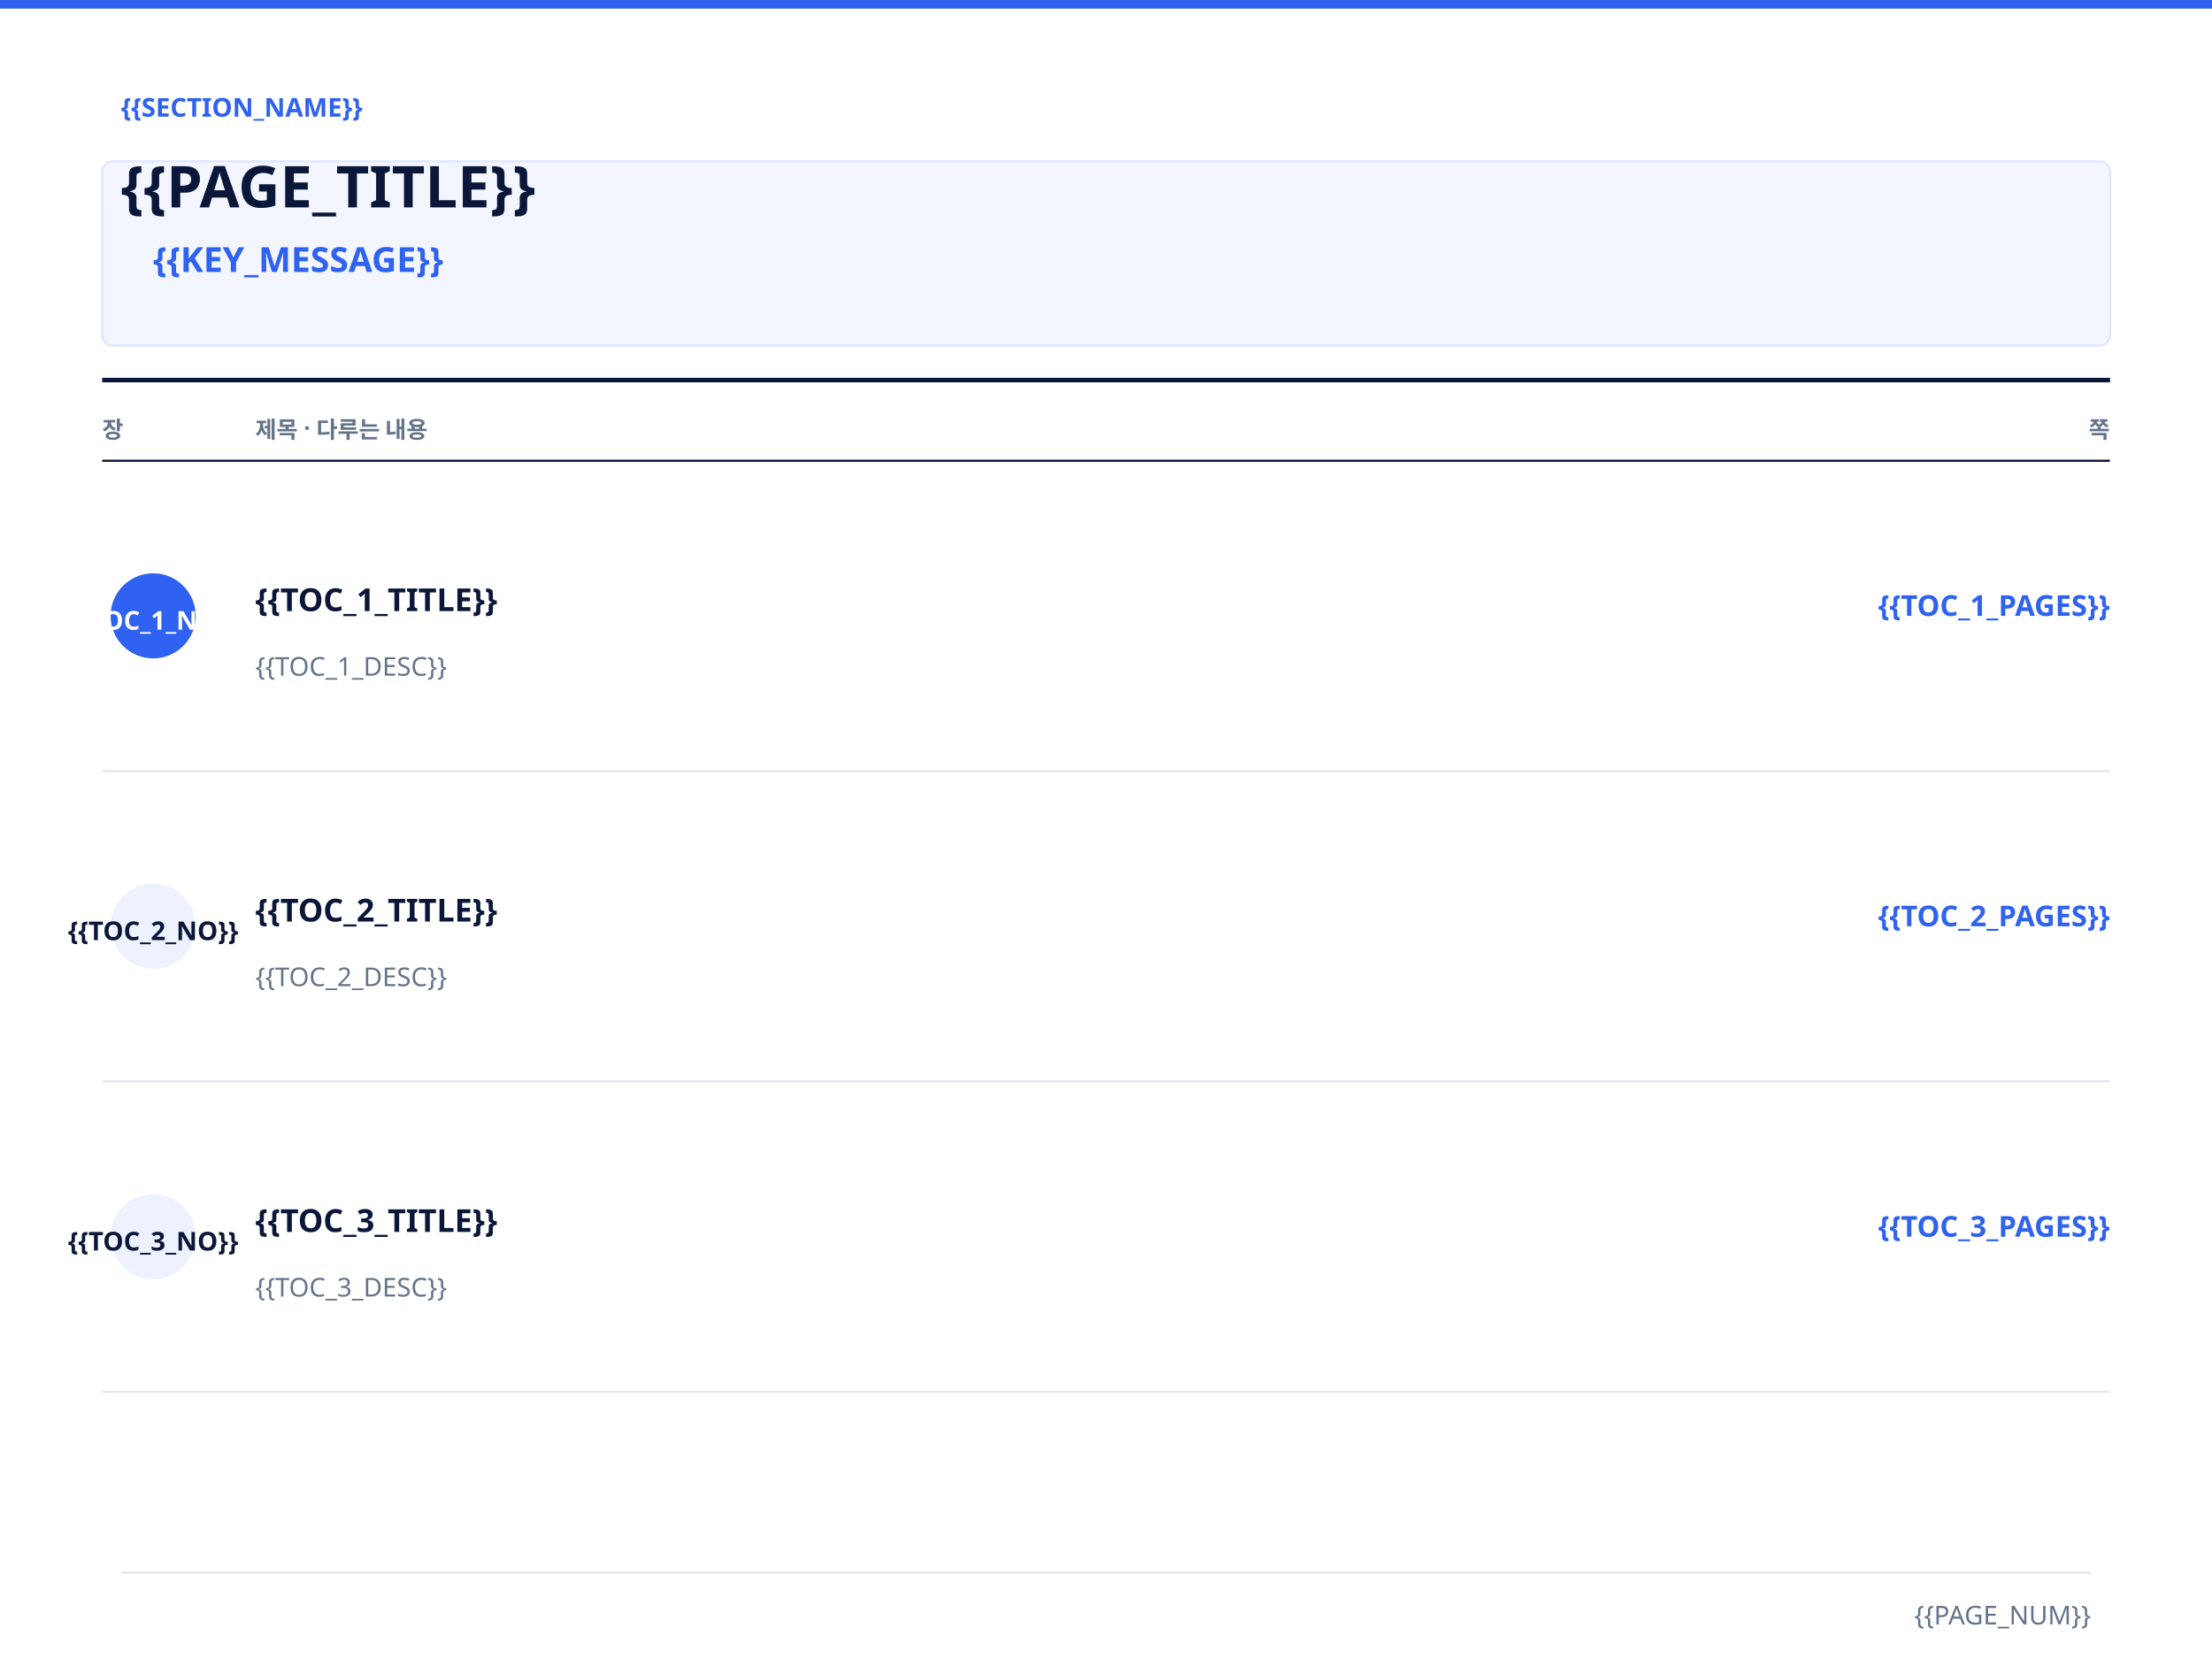
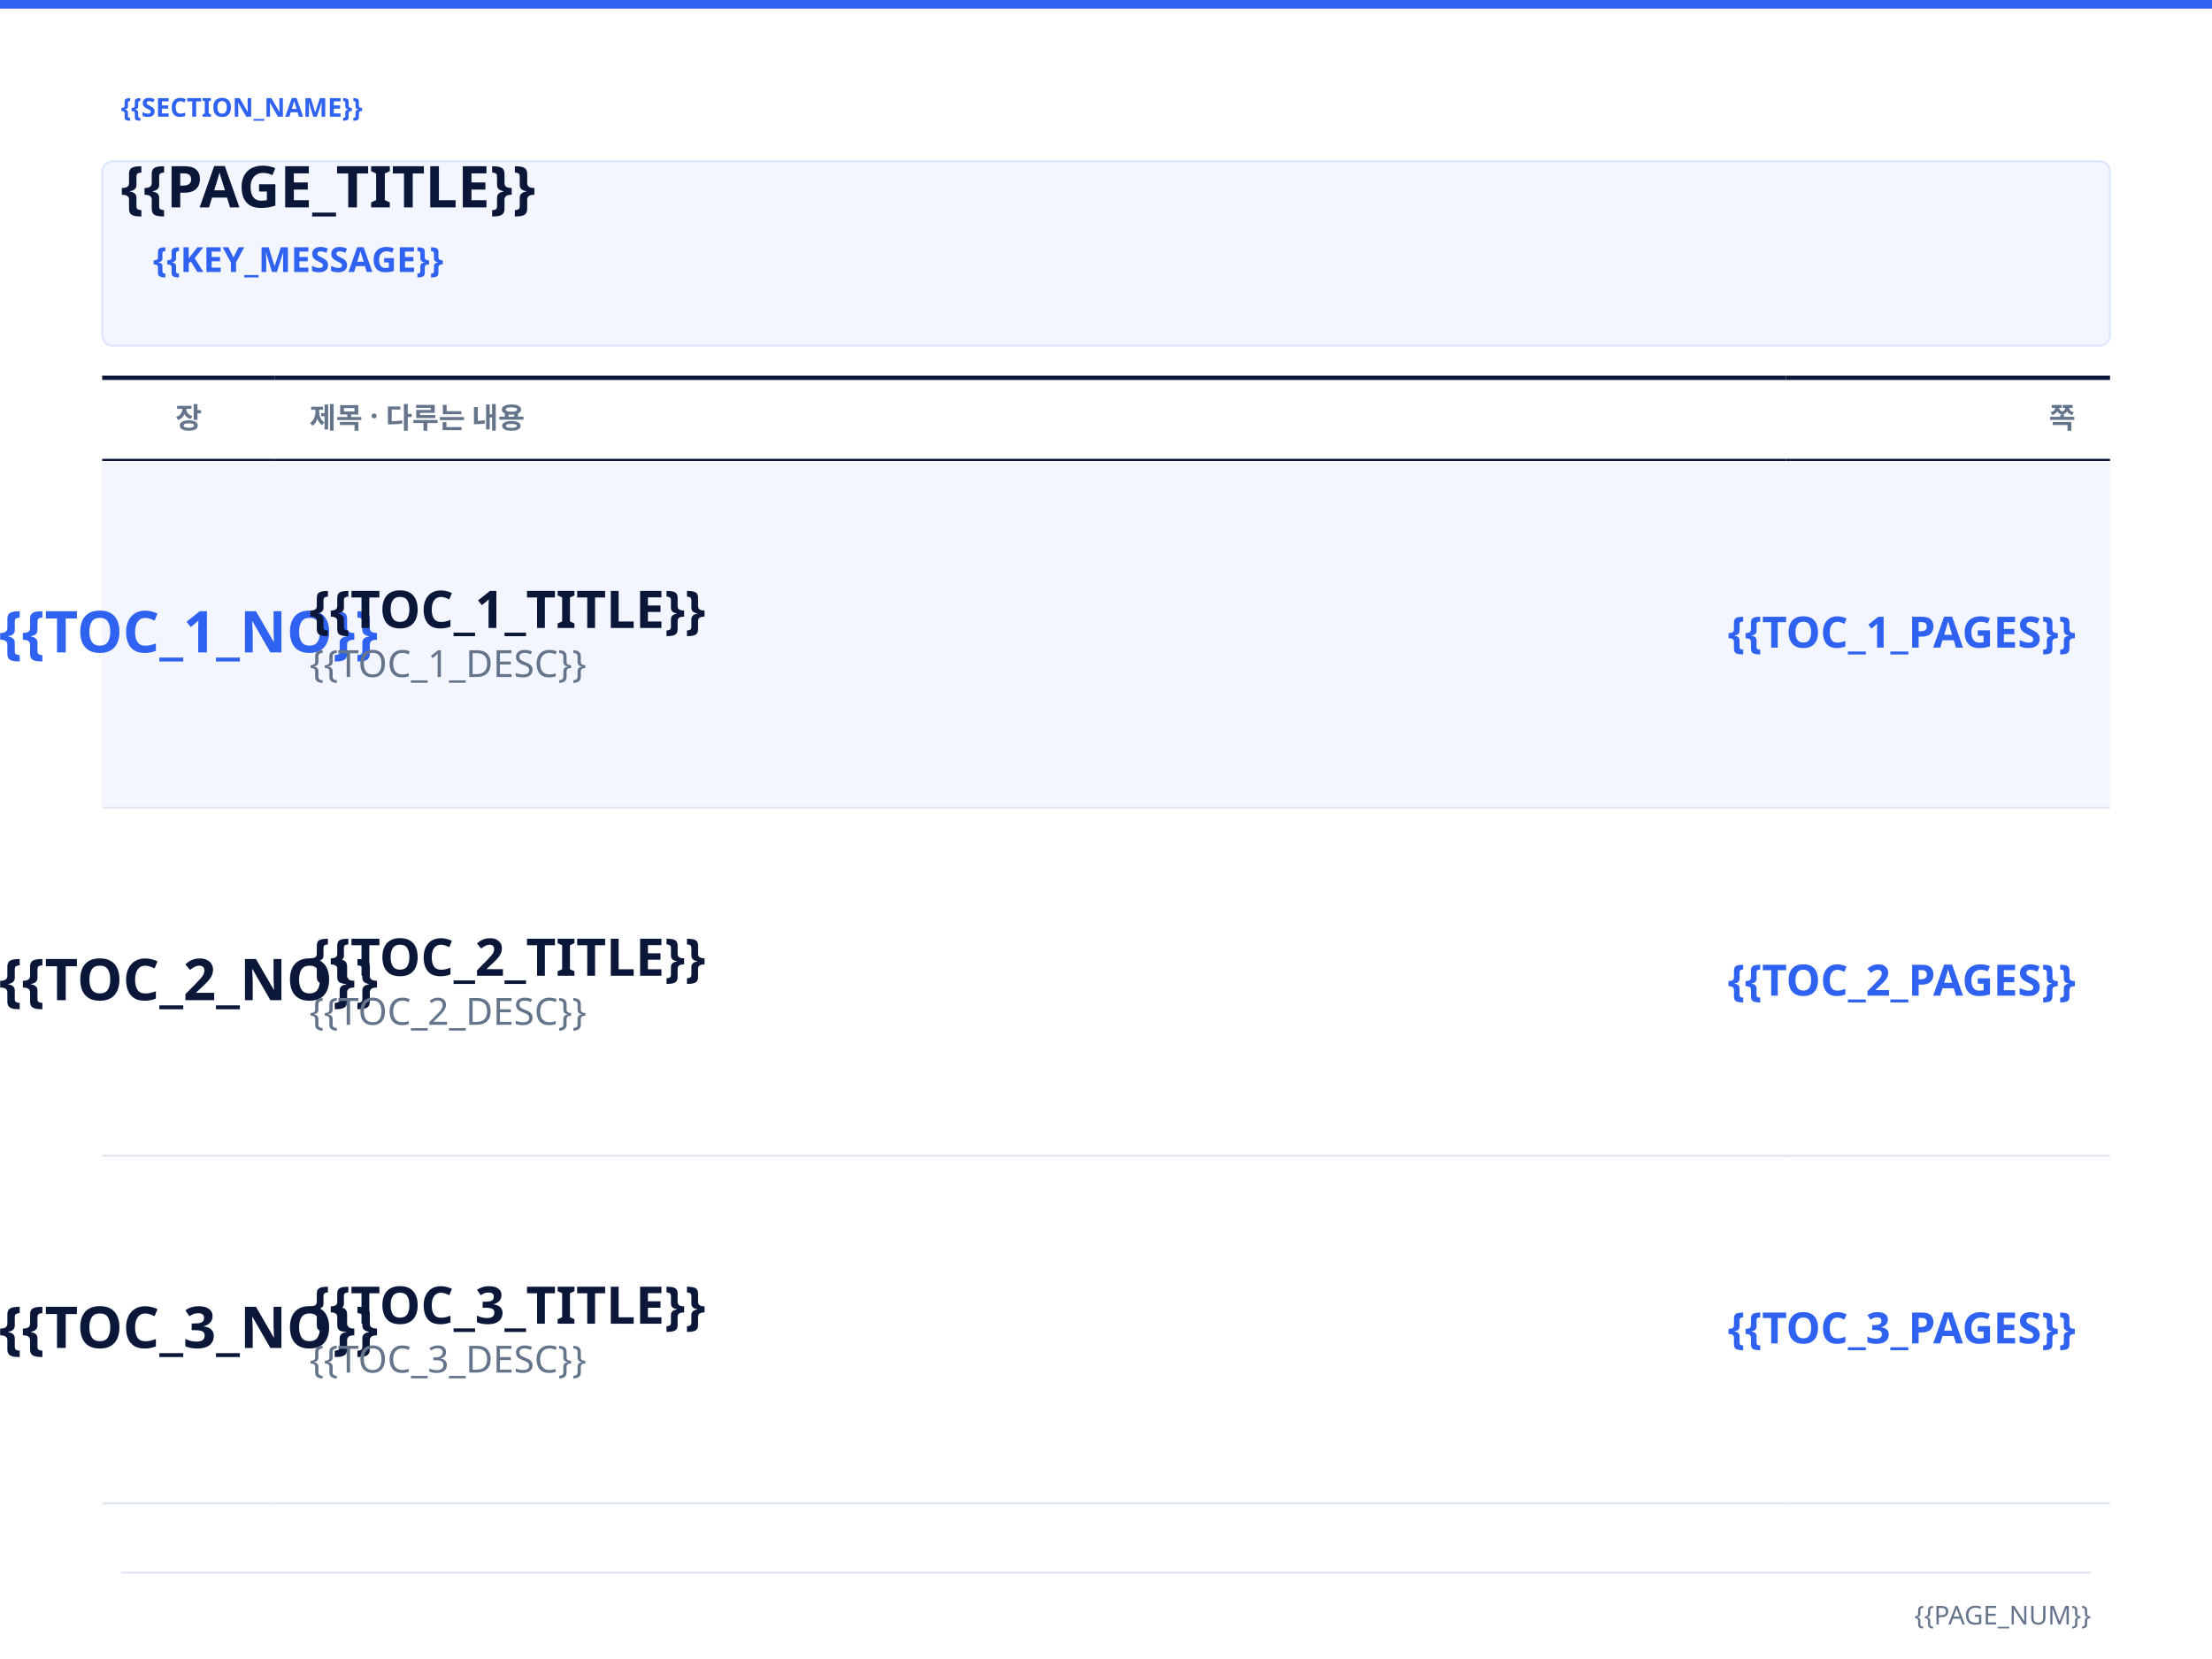
<svg xmlns="http://www.w3.org/2000/svg" viewBox="0 0 1024 768" data-pptx-master="innercarry-master-4x3" data-pptx-master-name="이너캐리 4:3" data-pptx-layout="innercarry-toc-pages-3" data-pptx-layout-name="이너캐리 목차(쪽수·3장)">
  <rect id="master-bg" x="0" y="0" width="1024" height="768" fill="#FFFFFF" data-pptx-layer="master" data-pptx-editable="false" />
  <rect id="top-rule" x="0" y="0" width="1024" height="4" fill="#2F62F0" data-pptx-layer="layout" data-pptx-editable="false" />
  <rect id="toc-lead-box" x="47.3" y="74.7" width="929.5" height="85.3" rx="4.9" ry="4.9" fill="#F3F6FF" stroke="#DFE7FF" stroke-width="1" data-pptx-layer="layout" data-pptx-editable="false" />
-   <rect id="toc-rule-top" x="47.3" y="174.9" width="929.5" height="2.1" fill="#0B1739" data-pptx-layer="layout" data-pptx-editable="false" />
-   <text id="toc-head-no" x="47.3" y="202.7" font-family="&quot;IBM Plex Sans KR&quot;, &quot;Malgun Gothic&quot;, sans-serif" font-size="10.67" font-weight="700" fill="#64748B" data-pptx-layer="layout" data-pptx-editable="false">장</text>
-   <text id="toc-head-title" x="118.2" y="202.7" font-family="&quot;IBM Plex Sans KR&quot;, &quot;Malgun Gothic&quot;, sans-serif" font-size="10.67" font-weight="700" fill="#64748B" data-pptx-layer="layout" data-pptx-editable="false">제목 · 다루는 내용</text>
-   <text id="toc-head-pages" x="976.7" y="202.7" text-anchor="end" font-family="&quot;IBM Plex Sans KR&quot;, &quot;Malgun Gothic&quot;, sans-serif" font-size="10.67" font-weight="700" fill="#64748B" data-pptx-layer="layout" data-pptx-editable="false">쪽</text>
-   <line id="toc-rule-head" x1="47.3" y1="213.3" x2="976.7" y2="213.3" stroke="#0B1739" stroke-width="1" data-pptx-layer="layout" data-pptx-editable="false" />
-   <line id="toc-1-rule" x1="47.3" y1="357" x2="976.7" y2="357" stroke="#E2E8F0" stroke-width="1" data-pptx-layer="layout" data-pptx-editable="false" />
-   <line id="toc-2-rule" x1="47.3" y1="500.6" x2="976.7" y2="500.6" stroke="#E2E8F0" stroke-width="1" data-pptx-layer="layout" data-pptx-editable="false" />
-   <line id="toc-3-rule" x1="47.3" y1="644.3" x2="976.7" y2="644.3" stroke="#E2E8F0" stroke-width="1" data-pptx-layer="layout" data-pptx-editable="false" />
  <line id="footer-line" x1="56" y1="728" x2="968" y2="728" stroke="#E2E8F0" stroke-width="1" data-pptx-layer="layout" data-pptx-editable="false" />
-   <circle id="toc-1-badge" cx="70.9" cy="285.1" r="19.7" fill="#2F62F0" />
-   <circle id="toc-2-badge" cx="70.9" cy="428.8" r="19.7" fill="#EEF2FF" />
-   <circle id="toc-3-badge" cx="70.9" cy="572.5" r="19.7" fill="#EEF2FF" />
+   <g id="toc-table" data-pptx-native="table" data-toc-cols="no title pages" data-toc-prefix="toc-">
+     <rect x="47.3" y="174.9" width="80.0" height="38.0" fill="#FFFFFF" />
+     <rect x="127.3" y="174.9" width="699.5" height="38.0" fill="#FFFFFF" />
+     <rect x="826.8" y="174.9" width="150.0" height="38.0" fill="#FFFFFF" />
+     <rect x="47.3" y="212.9" width="80.0" height="161.0" fill="#F3F6FF" />
+     <rect x="127.3" y="212.9" width="699.5" height="161.0" fill="#F3F6FF" />
+     <rect x="826.8" y="212.9" width="150.0" height="161.0" fill="#F3F6FF" />
+     <rect x="47.3" y="373.9" width="80.0" height="161.0" fill="#FFFFFF" />
+     <rect x="127.3" y="373.9" width="699.5" height="161.0" fill="#FFFFFF" />
+     <rect x="826.8" y="373.9" width="150.0" height="161.0" fill="#FFFFFF" />
+     <rect x="47.3" y="535.0" width="80.0" height="161.0" fill="#FFFFFF" />
+     <rect x="127.3" y="535.0" width="699.5" height="161.0" fill="#FFFFFF" />
+     <rect x="826.8" y="535.0" width="150.0" height="161.0" fill="#FFFFFF" />
+     <line x1="47.3" y1="174.9" x2="127.3" y2="174.9" stroke="#0B1739" stroke-width="2" />
+     <line x1="47.3" y1="212.9" x2="127.3" y2="212.9" stroke="#0B1739" stroke-width="1" />
+     <line x1="127.3" y1="174.9" x2="826.8" y2="174.9" stroke="#0B1739" stroke-width="2" />
+     <line x1="127.3" y1="212.9" x2="826.8" y2="212.9" stroke="#0B1739" stroke-width="1" />
+     <line x1="826.8" y1="174.9" x2="976.8" y2="174.9" stroke="#0B1739" stroke-width="2" />
+     <line x1="826.8" y1="212.9" x2="976.8" y2="212.9" stroke="#0B1739" stroke-width="1" />
+     <line x1="47.3" y1="373.9" x2="127.3" y2="373.9" stroke="#E2E8F0" stroke-width="1" />
+     <line x1="127.3" y1="373.9" x2="826.8" y2="373.9" stroke="#E2E8F0" stroke-width="1" />
+     <line x1="826.8" y1="373.9" x2="976.8" y2="373.9" stroke="#E2E8F0" stroke-width="1" />
+     <line x1="47.3" y1="535.0" x2="127.3" y2="535.0" stroke="#E2E8F0" stroke-width="1" />
+     <line x1="127.3" y1="535.0" x2="826.8" y2="535.0" stroke="#E2E8F0" stroke-width="1" />
+     <line x1="826.8" y1="535.0" x2="976.8" y2="535.0" stroke="#E2E8F0" stroke-width="1" />
+     <line x1="47.3" y1="696.0" x2="127.3" y2="696.0" stroke="#E2E8F0" stroke-width="1" />
+     <line x1="127.3" y1="696.0" x2="826.8" y2="696.0" stroke="#E2E8F0" stroke-width="1" />
+     <line x1="826.8" y1="696.0" x2="976.8" y2="696.0" stroke="#E2E8F0" stroke-width="1" />
+     <text id="toc-head-no" x="87.3" y="198.2" font-family="&quot;IBM Plex Sans KR&quot;, &quot;Malgun Gothic&quot;, sans-serif" font-size="13.33" font-weight="700" fill="#64748B" text-anchor="middle">장</text>
+     <text id="toc-head-title" x="143.3" y="198.2" font-family="&quot;IBM Plex Sans KR&quot;, &quot;Malgun Gothic&quot;, sans-serif" font-size="13.33" font-weight="700" fill="#64748B">제목 · 다루는 내용</text>
+     <text id="toc-head-pages" x="960.8" y="198.2" font-family="&quot;IBM Plex Sans KR&quot;, &quot;Malgun Gothic&quot;, sans-serif" font-size="13.33" font-weight="700" fill="#64748B" text-anchor="end">쪽</text>
+     <text id="toc-1-no" x="87.3" y="302.0" font-family="&quot;IBM Plex Sans KR&quot;, &quot;Malgun Gothic&quot;, sans-serif" font-size="26.67" font-weight="700" fill="#2F62F0" text-anchor="middle">{{TOC_1_NO}}</text>
+     <text id="toc-1-title" x="143.3" y="290.7" font-family="&quot;IBM Plex Sans KR&quot;, &quot;Malgun Gothic&quot;, sans-serif" font-size="24" font-weight="700" fill="#0B1739">{{TOC_1_TITLE}}</text>
+     <text id="toc-1-desc" x="143.3" y="313.4" font-family="&quot;IBM Plex Sans KR&quot;, &quot;Malgun Gothic&quot;, sans-serif" font-size="17.33" font-weight="400" fill="#64748B">{{TOC_1_DESC}}</text>
+     <text id="toc-1-pages" x="960.8" y="299.8" font-family="&quot;IBM Plex Sans KR&quot;, &quot;Malgun Gothic&quot;, sans-serif" font-size="20" font-weight="700" fill="#2F62F0" text-anchor="end">{{TOC_1_PAGES}}</text>
+     <text id="toc-2-no" x="87.3" y="463.0" font-family="&quot;IBM Plex Sans KR&quot;, &quot;Malgun Gothic&quot;, sans-serif" font-size="26.67" font-weight="700" fill="#0B1739" text-anchor="middle">{{TOC_2_NO}}</text>
+     <text id="toc-2-title" x="143.3" y="451.7" font-family="&quot;IBM Plex Sans KR&quot;, &quot;Malgun Gothic&quot;, sans-serif" font-size="24" font-weight="700" fill="#0B1739">{{TOC_2_TITLE}}</text>
+     <text id="toc-2-desc" x="143.3" y="474.4" font-family="&quot;IBM Plex Sans KR&quot;, &quot;Malgun Gothic&quot;, sans-serif" font-size="17.33" font-weight="400" fill="#64748B">{{TOC_2_DESC}}</text>
+     <text id="toc-2-pages" x="960.8" y="460.9" font-family="&quot;IBM Plex Sans KR&quot;, &quot;Malgun Gothic&quot;, sans-serif" font-size="20" font-weight="700" fill="#2F62F0" text-anchor="end">{{TOC_2_PAGES}}</text>
+     <text id="toc-3-no" x="87.3" y="624.0" font-family="&quot;IBM Plex Sans KR&quot;, &quot;Malgun Gothic&quot;, sans-serif" font-size="26.67" font-weight="700" fill="#0B1739" text-anchor="middle">{{TOC_3_NO}}</text>
+     <text id="toc-3-title" x="143.3" y="612.8" font-family="&quot;IBM Plex Sans KR&quot;, &quot;Malgun Gothic&quot;, sans-serif" font-size="24" font-weight="700" fill="#0B1739">{{TOC_3_TITLE}}</text>
+     <text id="toc-3-desc" x="143.3" y="635.4" font-family="&quot;IBM Plex Sans KR&quot;, &quot;Malgun Gothic&quot;, sans-serif" font-size="17.33" font-weight="400" fill="#64748B">{{TOC_3_DESC}}</text>
+     <text id="toc-3-pages" x="960.8" y="621.9" font-family="&quot;IBM Plex Sans KR&quot;, &quot;Malgun Gothic&quot;, sans-serif" font-size="20" font-weight="700" fill="#2F62F0" text-anchor="end">{{TOC_3_PAGES}}</text>
+   </g>
  <g id="content-title" data-pptx-placeholder="title" data-pptx-placeholder-bounds="56 68 912 36">
    <text id="content-title-carrier" data-pptx-placeholder-carrier="true" x="56" y="96" font-family="&quot;IBM Plex Sans KR&quot;, &quot;Malgun Gothic&quot;, sans-serif" font-size="26.67" font-weight="700" fill="#0B1739">{{PAGE_TITLE}}</text>
  </g>
  <g id="toc-lead" data-pptx-placeholder="body" data-pptx-placeholder-idx="1" data-pptx-placeholder-bounds="59.1 81.1 905.8 72.5">
    <text id="toc-lead-carrier" data-pptx-placeholder-carrier="true" x="70.9" y="125.9" font-family="&quot;IBM Plex Sans KR&quot;, &quot;Malgun Gothic&quot;, sans-serif" font-size="16" font-weight="700" fill="#2F62F0">{{KEY_MESSAGE}}</text>
-   </g>
-   <g id="toc-1-no" data-pptx-placeholder="body" data-pptx-placeholder-idx="2" data-pptx-placeholder-bounds="55.1 272.3 31.5 25.6">
-     <text id="toc-1-no-carrier" data-pptx-placeholder-carrier="true" x="70.9" y="291.5" text-anchor="middle" font-family="&quot;IBM Plex Sans KR&quot;, &quot;Malgun Gothic&quot;, sans-serif" font-size="12" font-weight="700" fill="#FFFFFF">{{TOC_1_NO}}</text>
-   </g>
-   <g id="toc-1-title" data-pptx-placeholder="body" data-pptx-placeholder-idx="3" data-pptx-placeholder-bounds="118.2 259.5 630.2 32">
-     <text id="toc-1-title-carrier" data-pptx-placeholder-carrier="true" x="118.2" y="282.9" font-family="&quot;IBM Plex Sans KR&quot;, &quot;Malgun Gothic&quot;, sans-serif" font-size="14.67" font-weight="700" fill="#0B1739">{{TOC_1_TITLE}}</text>
-   </g>
-   <g id="toc-1-desc" data-pptx-placeholder="body" data-pptx-placeholder-idx="4" data-pptx-placeholder-bounds="118.2 291.5 689.2 81.7">
-     <text id="toc-1-desc-carrier" data-pptx-placeholder-carrier="true" x="118.2" y="312.8" font-family="&quot;IBM Plex Sans KR&quot;, &quot;Malgun Gothic&quot;, sans-serif" font-size="12" font-weight="400" fill="#64748B">{{TOC_1_DESC}}</text>
-   </g>
-   <g id="toc-1-pages" data-pptx-placeholder="body" data-pptx-placeholder-idx="5" data-pptx-placeholder-bounds="846.8 261.6 130 32">
-     <text id="toc-1-pages-carrier" data-pptx-placeholder-carrier="true" x="976.7" y="285.1" text-anchor="end" font-family="&quot;IBM Plex Sans KR&quot;, &quot;Malgun Gothic&quot;, sans-serif" font-size="13.33" font-weight="700" fill="#2F62F0">{{TOC_1_PAGES}}</text>
-   </g>
-   <g id="toc-2-no" data-pptx-placeholder="body" data-pptx-placeholder-idx="6" data-pptx-placeholder-bounds="55.1 416 31.5 25.6">
-     <text id="toc-2-no-carrier" data-pptx-placeholder-carrier="true" x="70.9" y="435.2" text-anchor="middle" font-family="&quot;IBM Plex Sans KR&quot;, &quot;Malgun Gothic&quot;, sans-serif" font-size="12" font-weight="700" fill="#0B1739">{{TOC_2_NO}}</text>
-   </g>
-   <g id="toc-2-title" data-pptx-placeholder="body" data-pptx-placeholder-idx="7" data-pptx-placeholder-bounds="118.2 403.2 630.2 32">
-     <text id="toc-2-title-carrier" data-pptx-placeholder-carrier="true" x="118.2" y="426.6" font-family="&quot;IBM Plex Sans KR&quot;, &quot;Malgun Gothic&quot;, sans-serif" font-size="14.67" font-weight="700" fill="#0B1739">{{TOC_2_TITLE}}</text>
-   </g>
-   <g id="toc-2-desc" data-pptx-placeholder="body" data-pptx-placeholder-idx="8" data-pptx-placeholder-bounds="118.2 435.2 689.2 81.7">
-     <text id="toc-2-desc-carrier" data-pptx-placeholder-carrier="true" x="118.2" y="456.5" font-family="&quot;IBM Plex Sans KR&quot;, &quot;Malgun Gothic&quot;, sans-serif" font-size="12" font-weight="400" fill="#64748B">{{TOC_2_DESC}}</text>
-   </g>
-   <g id="toc-2-pages" data-pptx-placeholder="body" data-pptx-placeholder-idx="9" data-pptx-placeholder-bounds="846.8 405.3 130 32">
-     <text id="toc-2-pages-carrier" data-pptx-placeholder-carrier="true" x="976.7" y="428.8" text-anchor="end" font-family="&quot;IBM Plex Sans KR&quot;, &quot;Malgun Gothic&quot;, sans-serif" font-size="13.33" font-weight="700" fill="#2F62F0">{{TOC_2_PAGES}}</text>
-   </g>
-   <g id="toc-3-no" data-pptx-placeholder="body" data-pptx-placeholder-idx="10" data-pptx-placeholder-bounds="55.1 559.7 31.5 25.6">
-     <text id="toc-3-no-carrier" data-pptx-placeholder-carrier="true" x="70.9" y="578.9" text-anchor="middle" font-family="&quot;IBM Plex Sans KR&quot;, &quot;Malgun Gothic&quot;, sans-serif" font-size="12" font-weight="700" fill="#0B1739">{{TOC_3_NO}}</text>
-   </g>
-   <g id="toc-3-title" data-pptx-placeholder="body" data-pptx-placeholder-idx="11" data-pptx-placeholder-bounds="118.2 546.9 630.2 32">
-     <text id="toc-3-title-carrier" data-pptx-placeholder-carrier="true" x="118.2" y="570.3" font-family="&quot;IBM Plex Sans KR&quot;, &quot;Malgun Gothic&quot;, sans-serif" font-size="14.67" font-weight="700" fill="#0B1739">{{TOC_3_TITLE}}</text>
-   </g>
-   <g id="toc-3-desc" data-pptx-placeholder="body" data-pptx-placeholder-idx="12" data-pptx-placeholder-bounds="118.2 578.9 689.2 81.7">
-     <text id="toc-3-desc-carrier" data-pptx-placeholder-carrier="true" x="118.2" y="600.2" font-family="&quot;IBM Plex Sans KR&quot;, &quot;Malgun Gothic&quot;, sans-serif" font-size="12" font-weight="400" fill="#64748B">{{TOC_3_DESC}}</text>
-   </g>
-   <g id="toc-3-pages" data-pptx-placeholder="body" data-pptx-placeholder-idx="13" data-pptx-placeholder-bounds="846.8 549 130 32">
-     <text id="toc-3-pages-carrier" data-pptx-placeholder-carrier="true" x="976.7" y="572.5" text-anchor="end" font-family="&quot;IBM Plex Sans KR&quot;, &quot;Malgun Gothic&quot;, sans-serif" font-size="13.33" font-weight="700" fill="#2F62F0">{{TOC_3_PAGES}}</text>
  </g>
  <g id="footer-section" data-pptx-placeholder="footer" data-pptx-placeholder-bounds="56 40 600 18">
    <text id="footer-section-carrier" data-pptx-placeholder-carrier="true" x="56" y="54" font-family="&quot;IBM Plex Sans KR&quot;, &quot;Malgun Gothic&quot;, sans-serif" font-size="12" font-weight="700" fill="#2F62F0">{{SECTION_NAME}}</text>
  </g>
  <g id="page-number" data-pptx-placeholder="slide-number" data-pptx-placeholder-bounds="888 736 80 20">
    <text id="page-number-carrier" data-pptx-placeholder-carrier="true" x="968" y="752" text-anchor="end" font-family="&quot;IBM Plex Sans KR&quot;, &quot;Malgun Gothic&quot;, sans-serif" font-size="12" font-weight="400" fill="#64748B">{{PAGE_NUM}}</text>
  </g>
</svg>
